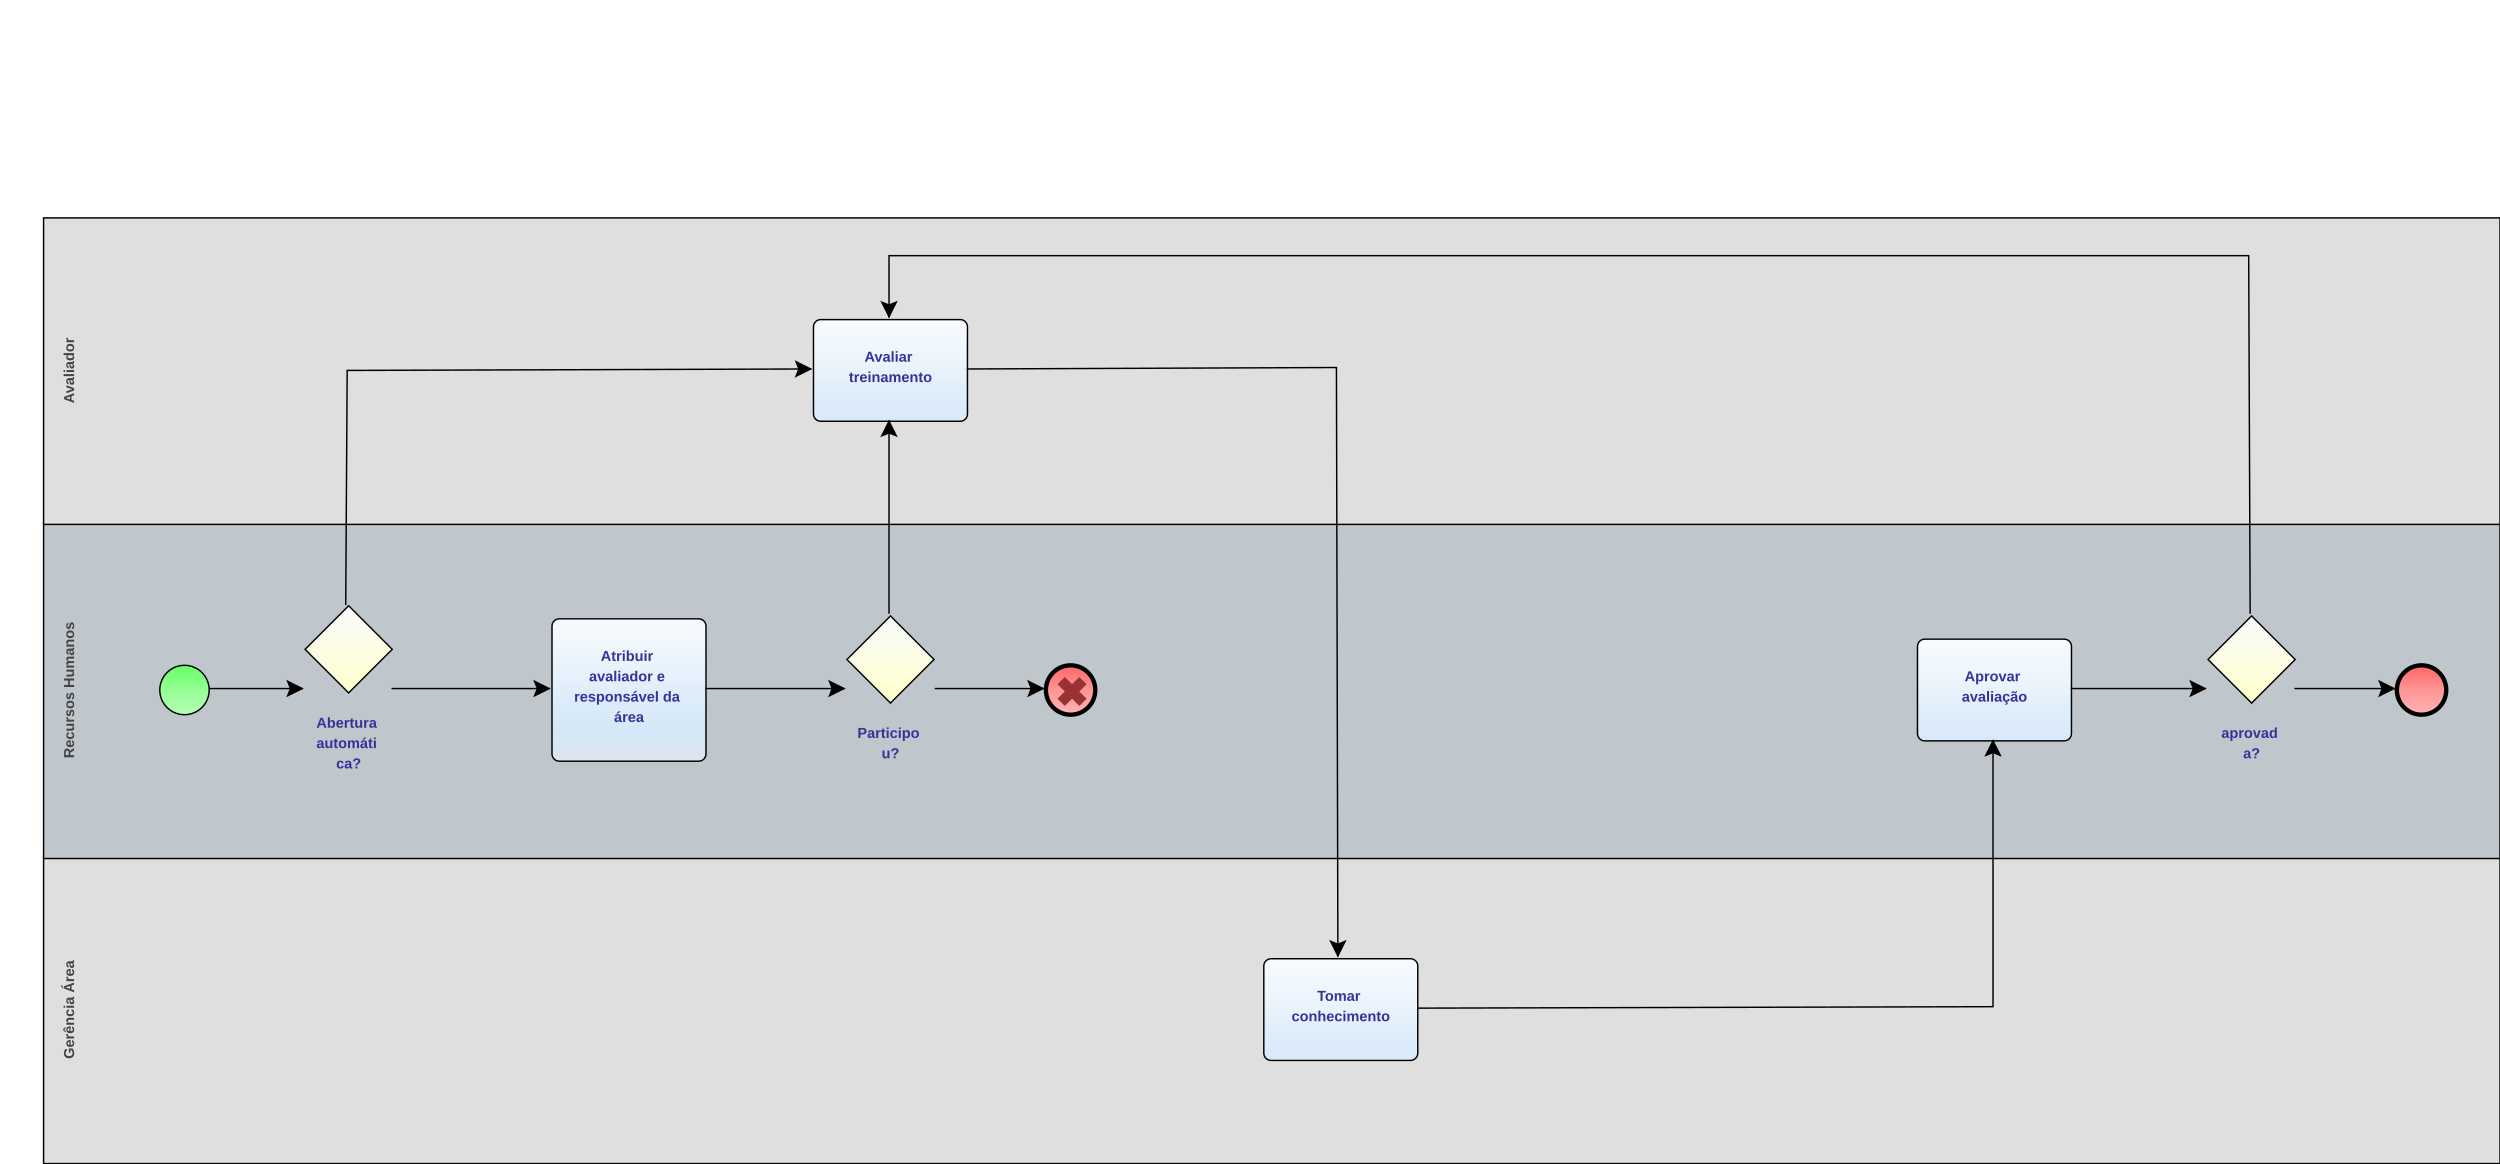
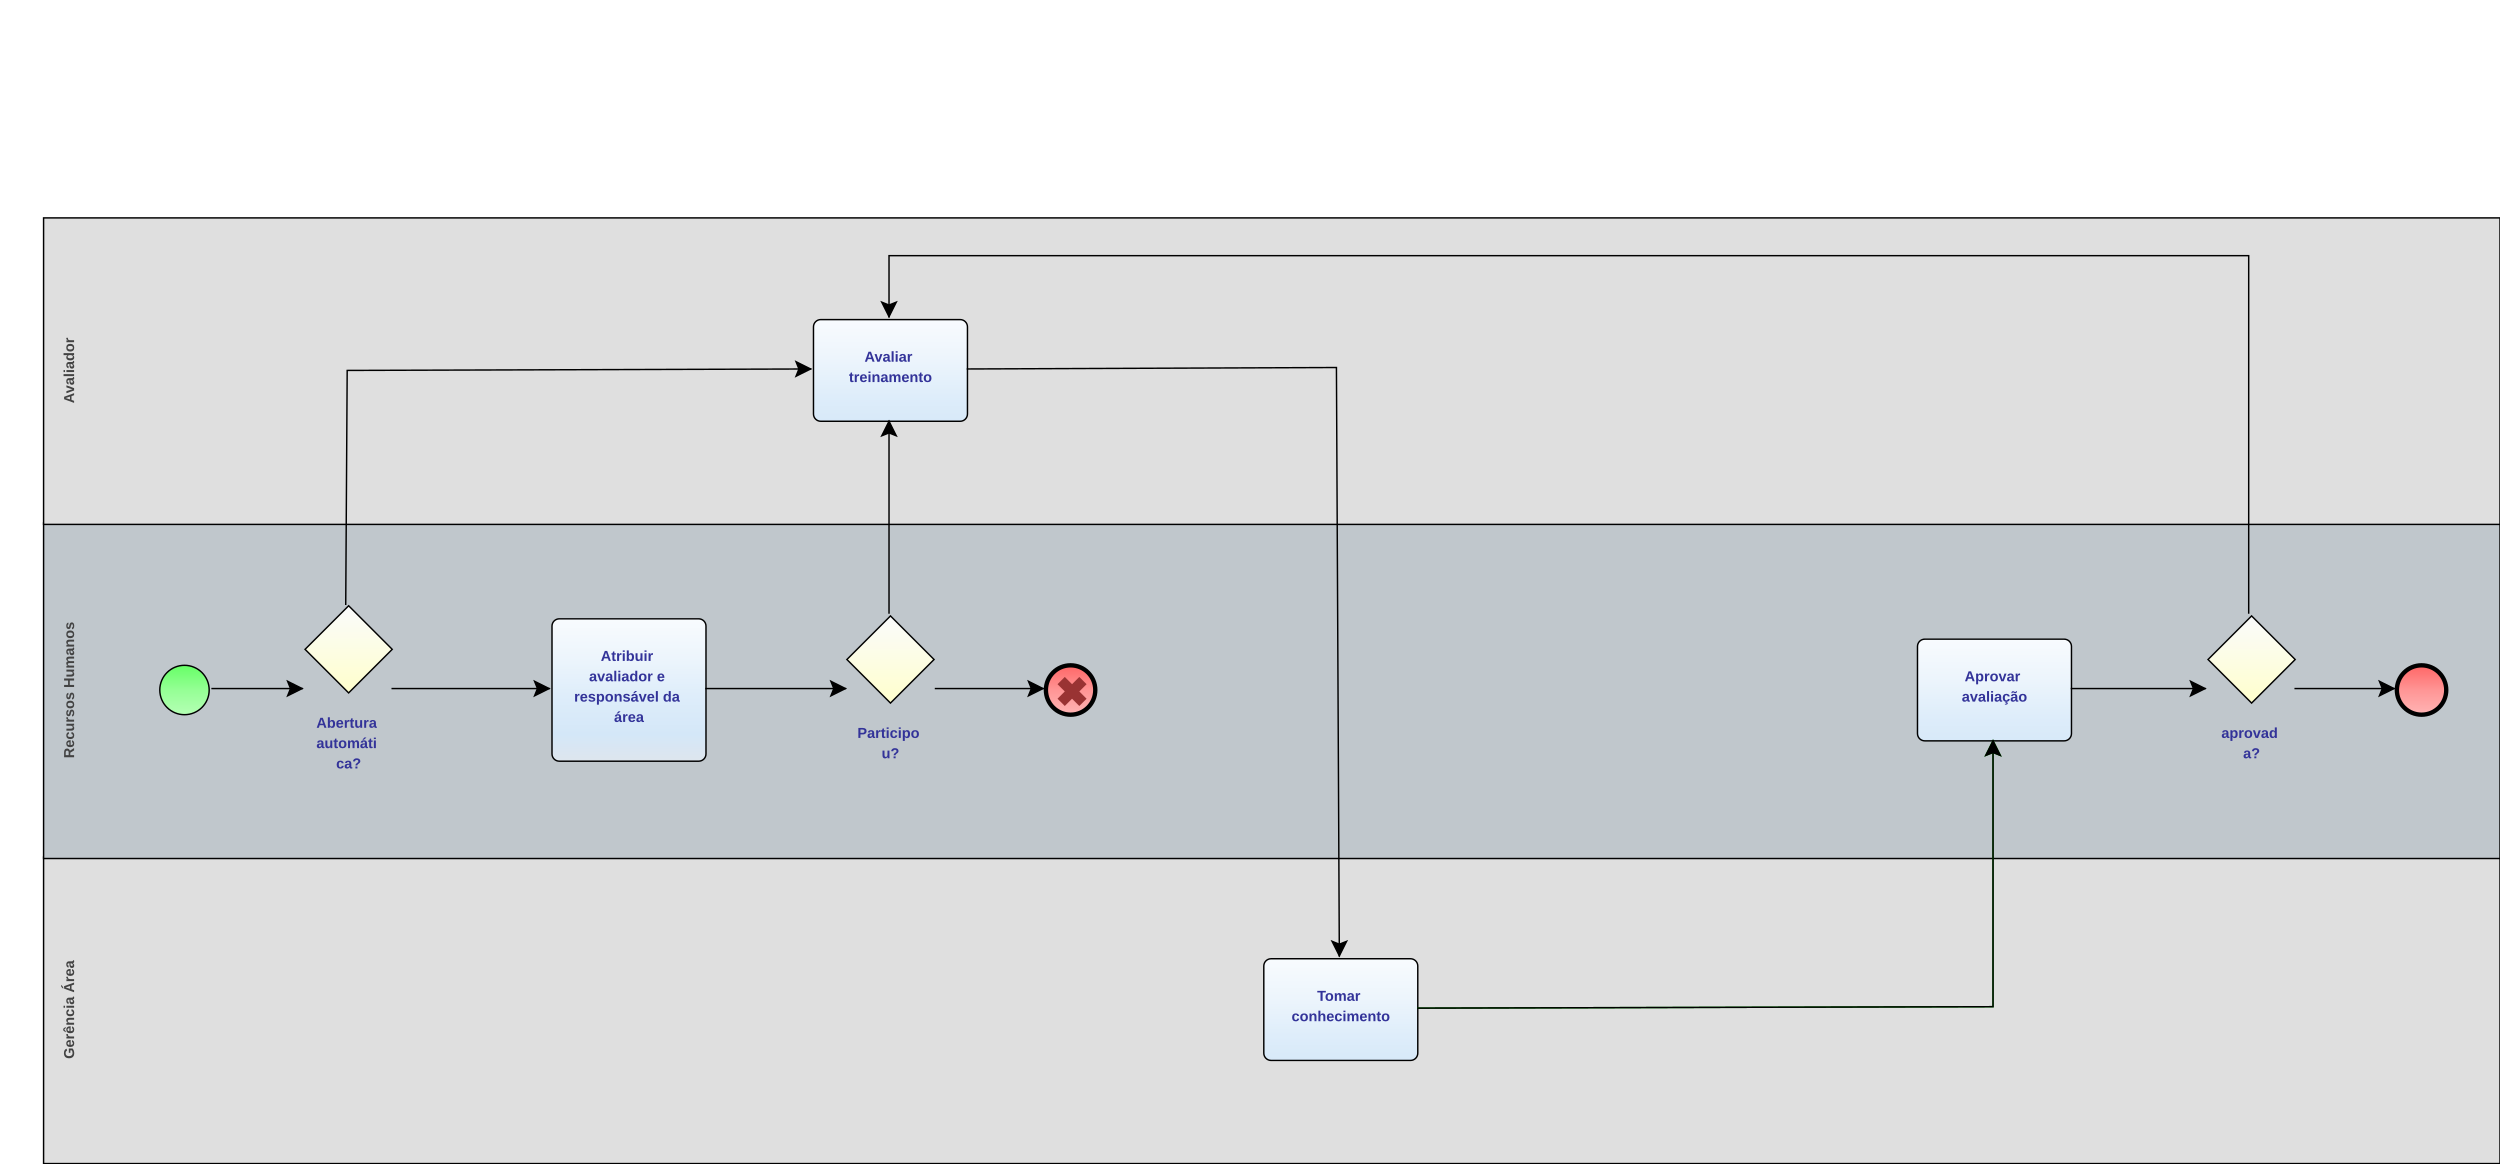
<svg xmlns="http://www.w3.org/2000/svg" xmlns:xlink="http://www.w3.org/1999/xlink" style="stroke-dasharray:none; shape-rendering:auto; font-family:'Arial'; text-rendering:auto; fill-opacity:1; color-interpolation:auto; color-rendering:auto; font-size:12; fill:black; stroke:black; image-rendering:auto; stroke-miterlimit:10; stroke-linecap:square; stroke-linejoin:miter; font-style:normal; stroke-width:1; stroke-dashoffset:0; font-weight:normal; stroke-opacity:1;" contentScriptType="text/ecmascript" preserveAspectRatio="xMidYMid meet" zoomAndPan="magnify" version="1.0" contentStyleType="text/css" xml:xlink="http://www.w3.org/1999/xlink" width="1721" height="801">
  <rect x="30" y="590" width="1691" height="211" ry="0" rx="0" style="stroke:#000000; fill:#DFDFDF" />
  <g componentSequence="22">
    <text x="-695" y="37" transform="rotate(270)" text-anchor="middle" style="font-weight:bold;font-size:10px;stroke:none; fill:#434343">
      <tspan dy="14" x="-695">Gerência Área</tspan>
    </text>
  </g>
  <rect x="30" y="360" width="1691" height="231" ry="0" rx="0" style="stroke:#000000; fill:#C0C7CC" />
  <g componentSequence="2">
    <text x="-475" y="37" transform="rotate(270)" text-anchor="middle" style="font-weight:bold;font-size:10px;stroke:none; fill:#434343">
      <tspan dy="14" x="-475">Recursos Humanos</tspan>
    </text>
  </g>
  <rect x="30" y="150" width="1691" height="211" ry="0" rx="0" style="stroke:#000000; fill:#DFDFDF" />
  <g componentSequence="1">
    <text x="-255" y="37" transform="rotate(270)" text-anchor="middle" style="font-weight:bold;font-size:10px;stroke:none; fill:#434343">
      <tspan dy="14" x="-255">Avaliador</tspan>
    </text>
  </g>
  <g sequence="3">
-     <ellipse cx="127" cy="475" rx="17" ry="17" stroke-width="1" style="fill:url(#linearGradient66FF6696FF96B6FFB6_707820574);" stroke="336633" />
+     <ellipse cx="127" cy="475" rx="17" ry="17" stroke-width="1" style="fill:url(#linearGradient66FF6696FF96B6FFB6_1808771113);" stroke="336633" />
  </g>
  <g sequence="4">
-     <rect x="870" y="660" width="106" height="70" ry="5" rx="5" style="fill:url(#linearGradientF8FBFEEDF5FCDEEDFAD4E7F8E2E5E9_620205864);" stroke="191970" />
+     <rect x="870" y="660" width="106" height="70" ry="5" rx="5" style="fill:url(#linearGradientF8FBFEEDF5FCDEEDFAD4E7F8E2E5E9_1695042336);" stroke="191970" />
  </g>
  <g componentSequence="4">
    <text x="923" y="675" text-anchor="middle" style="font-weight:bold;font-size:10px;stroke:none; fill:#333399">
      <tspan dy="14" x="923">Tomar</tspan>
      <tspan dy="14" x="923">conhecimento</tspan>
    </text>
  </g>
  <g sequence="7">
-     <rect x="560" y="220" width="106" height="70" ry="5" rx="5" style="fill:url(#linearGradientF8FBFEEDF5FCDEEDFAD4E7F8E2E5E9_549984110);" stroke="191970" />
+     <rect x="560" y="220" width="106" height="70" ry="5" rx="5" style="fill:url(#linearGradientF8FBFEEDF5FCDEEDFAD4E7F8E2E5E9_1631044441);" stroke="191970" />
  </g>
  <g componentSequence="7">
    <text x="613" y="235" text-anchor="middle" style="font-weight:bold;font-size:10px;stroke:none; fill:#333399">
      <tspan dy="14" x="613">Avaliar</tspan>
      <tspan dy="14" x="613">treinamento</tspan>
    </text>
  </g>
  <g sequence="8">
-     <polygon points=" 210 447 240 417 270 447 240 477 210 447" style="fill:url(#linearGradientFAFBFCFFFFCC_1707777299);" stroke="000000" />
+     <polygon points=" 210 447 240 417 270 447 240 477 210 447" style="fill:url(#linearGradientFAFBFCFFFFCC_607469851);" stroke="000000" />
  </g>
  <g componentSequence="8">
    <text x="240" y="487" text-anchor="middle" style="font-weight:bold;font-size:10px;stroke:none; fill:#333399">
      <tspan dy="14" x="240">Abertura</tspan>
      <tspan dy="14" x="240">automáti</tspan>
      <tspan dy="14" x="240">ca?</tspan>
    </text>
  </g>
  <g sequence="9">
-     <rect x="380" y="426" width="106" height="98" ry="5" rx="5" style="fill:url(#linearGradientF8FBFEEDF5FCDEEDFAD4E7F8E2E5E9_1278463288);" stroke="191970" />
+     <rect x="380" y="426" width="106" height="98" ry="5" rx="5" style="fill:url(#linearGradientF8FBFEEDF5FCDEEDFAD4E7F8E2E5E9_841821012);" stroke="191970" />
  </g>
  <g componentSequence="9">
    <text x="433" y="441" text-anchor="middle" style="font-weight:bold;font-size:10px;stroke:none; fill:#333399">
      <tspan dy="14" x="433">Atribuir</tspan>
      <tspan dy="14" x="433">avaliador e</tspan>
      <tspan dy="14" x="433">responsável da</tspan>
      <tspan dy="14" x="433">área</tspan>
    </text>
  </g>
  <g sequence="10">
-     <polygon points=" 583 454 613 424 643 454 613 484 583 454" style="fill:url(#linearGradientFAFBFCFFFFCC_1424317761);" stroke="000000" />
+     <polygon points=" 583 454 613 424 643 454 613 484 583 454" style="fill:url(#linearGradientFAFBFCFFFFCC_358295418);" stroke="000000" />
  </g>
  <g componentSequence="10">
    <text x="613" y="494" text-anchor="middle" style="font-weight:bold;font-size:10px;stroke:none; fill:#333399">
      <tspan dy="14" x="613">Participo</tspan>
      <tspan dy="14" x="613">u?</tspan>
    </text>
  </g>
  <g sequence="11">
-     <ellipse cx="737" cy="475" rx="17" ry="17" stroke-width="3" style="fill:url(#linearGradientFF6666FF9696FFB6B6_888558548);" stroke="993333" />
+     <ellipse cx="737" cy="475" rx="17" ry="17" stroke-width="3" style="fill:url(#linearGradientFF6666FF9696FFB6B6_1252594563);" stroke="993333" />
  </g>
  <g sequence="11">
    <polygon points=" 728 471 733 466 738 471 743 466 748 471 743 476 748 481 743 486 738 481 733 486 728 481 733 476" style="stroke:none; fill:#993333" />
  </g>
  <g sequence="23">
-     <rect x="1320" y="440" width="106" height="70" ry="5" rx="5" style="fill:url(#linearGradientF8FBFEEDF5FCDEEDFAD4E7F8E2E5E9_98919004);" stroke="191970" />
+     <rect x="1320" y="440" width="106" height="70" ry="5" rx="5" style="fill:url(#linearGradientF8FBFEEDF5FCDEEDFAD4E7F8E2E5E9_1142603348);" stroke="191970" />
  </g>
  <g componentSequence="23">
    <text x="1373" y="455" text-anchor="middle" style="font-weight:bold;font-size:10px;stroke:none; fill:#333399">
      <tspan dy="14" x="1373">Aprovar</tspan>
      <tspan dy="14" x="1373">avaliação</tspan>
    </text>
  </g>
  <g sequence="25">
-     <polygon points=" 1520 454 1550 424 1580 454 1550 484 1520 454" style="fill:url(#linearGradientFAFBFCFFFFCC_1466770901);" stroke="000000" />
+     <polygon points=" 1520 454 1550 424 1580 454 1550 484 1520 454" style="fill:url(#linearGradientFAFBFCFFFFCC_532044296);" stroke="000000" />
  </g>
  <g componentSequence="25">
    <text x="1550" y="494" text-anchor="middle" style="font-weight:bold;font-size:10px;stroke:none; fill:#333399">
      <tspan dy="14" x="1550">aprovad</tspan>
      <tspan dy="14" x="1550">a?</tspan>
    </text>
  </g>
  <g sequence="27">
-     <ellipse cx="1667" cy="475" rx="17" ry="17" stroke-width="3" style="fill:url(#linearGradientFF6666FF9696FFB6B6_698119468);" stroke="993333" />
+     <ellipse cx="1667" cy="475" rx="17" ry="17" stroke-width="3" style="fill:url(#linearGradientFF6666FF9696FFB6B6_1402654323);" stroke="993333" />
  </g>
  <g componentSequence="12">
    <text x="187" y="475" style="font-size:10px;font-weight:none;stroke:none; fill:#333399" text-anchor="left" />
  </g>
  <g componentSequence="13">
    <text x="335" y="475" style="font-size:10px;font-weight:none;stroke:none; fill:#333399" text-anchor="left" />
  </g>
  <g componentSequence="14">
    <text x="329" y="255" style="font-size:10px;font-weight:none;stroke:none; fill:#333399" text-anchor="left" />
  </g>
  <g componentSequence="15">
    <text x="544" y="475" style="font-size:10px;font-weight:none;stroke:none; fill:#333399" text-anchor="left" />
  </g>
  <g componentSequence="16">
    <text x="691" y="475" style="font-size:10px;font-weight:none;stroke:none; fill:#333399" text-anchor="left" />
  </g>
  <g componentSequence="17">
    <text x="623" y="357" style="font-size:10px;font-weight:none;stroke:none; fill:#333399" text-anchor="left" />
  </g>
  <g componentSequence="26">
    <text x="1483" y="475" style="font-size:10px;font-weight:none;stroke:none; fill:#333399" text-anchor="left" />
  </g>
  <g componentSequence="28">
    <text x="1625" y="475" style="font-size:10px;font-weight:none;stroke:none; fill:#333399" text-anchor="left" />
  </g>
  <g componentSequence="29">
    <text x="1192" y="176" style="font-size:10px;font-weight:none;stroke:none; fill:#333399" text-anchor="left" />
  </g>
  <g componentSequence="30">
    <text x="930" y="329" style="font-size:10px;font-weight:none;stroke:none; fill:#333399" text-anchor="left" />
  </g>
  <g componentSequence="31">
    <text x="1275" y="693" style="font-size:10px;font-weight:none;stroke:none; fill:#333399" text-anchor="left" />
  </g>
-   <path style="fill:none; stroke:#000000;stroke-width:1" d="M145.0 474.0 L208.0 474.0" />
+   <g componentSequence="32">
+     <text x="1275" y="693" style="font-size:10px;font-weight:none;stroke:none; fill:#333399" text-anchor="left" />
+   </g>
+   <path style="fill:none; stroke:#000000;stroke-width:1" d="M146.0 474.0 L208.0 474.0" />
  <polygon style="fill:#000000; stroke:#000000;" points=" 198 469 208 474 198 479 200 474" />
-   <path style="fill:none; stroke:#000000;stroke-width:1" d="M976.0 694.0 L1372.0 693.0 L1372.0 510.0" />
-   <polygon style="fill:#000000; stroke:#000000;" points=" 1367 520 1372 510 1377 520 1372 518" />
-   <path style="fill:none; stroke:#000000;stroke-width:1" d="M666.0 254.0 L920.0 253.0 L921.0 658.0" />
-   <polygon style="fill:#000000; stroke:#000000;" points=" 926 648 921 658 916 648 921 650" />
+   <path style="fill:none; stroke:#009600;stroke-width:1" d="M976.0 694.0 L1372.0 693.0 L1372.0 510.0" />
+   <polygon style="fill:#009600; stroke:#009600;" points=" 1367 520 1372 510 1377 520 1372 518" />
+   <path style="fill:none; stroke:#000000;stroke-width:1" d="M666.0 254.0 L920.0 253.0 L922.0 658.0" />
+   <polygon style="fill:#000000; stroke:#000000;" points=" 927 648 922 658 917 648 922 650" />
  <path style="fill:none; stroke:#000000;stroke-width:1" d="M238.0 416.0 L239.0 255.0 L558.0 254.0" />
  <polygon style="fill:#000000; stroke:#000000;" points=" 548 249 558 254 548 259 550 254" />
  <path style="fill:none; stroke:#000000;stroke-width:1" d="M612.0 422.0 L612.0 290.0" />
  <polygon style="fill:#000000; stroke:#000000;" points=" 607 300 612 290 617 300 612 298" />
-   <path style="fill:none; stroke:#000000;stroke-width:1" d="M1549.0 422.0 L1548.0 176.0 L1093.0 176.0 L612.0 176.0 L612.0 218.0" />
+   <path style="fill:none; stroke:#000000;stroke-width:1" d="M1548.0 422.0 L1548.0 176.0 L1093.0 176.0 L612.0 176.0 L612.0 218.0" />
  <polygon style="fill:#000000; stroke:#000000;" points=" 617 208 612 218 607 208 612 210" />
  <path style="fill:none; stroke:#000000;stroke-width:1" d="M270.0 474.0 L378.0 474.0" />
  <polygon style="fill:#000000; stroke:#000000;" points=" 368 469 378 474 368 479 370 474" />
-   <path style="fill:none; stroke:#000000;stroke-width:1" d="M486.0 474.0 L581.0 474.0" />
-   <polygon style="fill:#000000; stroke:#000000;" points=" 571 469 581 474 571 479 573 474" />
+   <path style="fill:none; stroke:#000000;stroke-width:1" d="M486.0 474.0 L582.0 474.0" />
+   <polygon style="fill:#000000; stroke:#000000;" points=" 572 469 582 474 572 479 574 474" />
  <path style="fill:none; stroke:#000000;stroke-width:1" d="M644.0 474.0 L718.0 474.0" />
  <polygon style="fill:#000000; stroke:#000000;" points=" 708 469 718 474 708 479 710 474" />
  <path style="fill:none; stroke:#000000;stroke-width:1" d="M1426.0 474.0 L1518.0 474.0" />
  <polygon style="fill:#000000; stroke:#000000;" points=" 1508 469 1518 474 1508 479 1510 474" />
  <path style="fill:none; stroke:#000000;stroke-width:1" d="M1580.0 474.0 L1648.0 474.0" />
  <polygon style="fill:#000000; stroke:#000000;" points=" 1638 469 1648 474 1638 479 1640 474" />
+   <path style="fill:none; stroke:#000000;stroke-width:1" d="M976.0 694.0 L1372.0 693.0 L1372.0 510.0" />
+   <polygon style="fill:#000000; stroke:#000000;" points=" 1367 520 1372 510 1377 520 1372 518" />
  <defs>
-     <linearGradient xlink:href="#linearGradient66FF6696FF96B6FFB6" id="linearGradient66FF6696FF96B6FFB6_707820574" x1="0" y1="458.0" x2="0" y2="493.0" gradientUnits="userSpaceOnUse" xlink:type="simple" xlink:actuate="onLoad" xlink:show="other" />
+     <linearGradient xlink:href="#linearGradient66FF6696FF96B6FFB6" id="linearGradient66FF6696FF96B6FFB6_1808771113" x1="0" y1="458.0" x2="0" y2="493.0" gradientUnits="userSpaceOnUse" xlink:type="simple" xlink:actuate="onLoad" xlink:show="other" />
    <linearGradient id="linearGradient66FF6696FF96B6FFB6">
      <stop style="stop-color:#66FF66;stop-opacity:1;" offset="0.0" id="stop66FF66" />
      <stop style="stop-color:#96FF96;stop-opacity:1;" offset="0.5" id="stop96FF96" />
      <stop style="stop-color:#B6FFB6;stop-opacity:1;" offset="1.0" id="stopB6FFB6" />
    </linearGradient>
-     <linearGradient xlink:href="#linearGradientF8FBFEEDF5FCDEEDFAD4E7F8E2E5E9" id="linearGradientF8FBFEEDF5FCDEEDFAD4E7F8E2E5E9_620205864" x1="0" y1="660.0" x2="0" y2="766.0" gradientUnits="userSpaceOnUse" xlink:type="simple" xlink:actuate="onLoad" xlink:show="other" />
+     <linearGradient xlink:href="#linearGradientF8FBFEEDF5FCDEEDFAD4E7F8E2E5E9" id="linearGradientF8FBFEEDF5FCDEEDFAD4E7F8E2E5E9_1695042336" x1="0" y1="660.0" x2="0" y2="766.0" gradientUnits="userSpaceOnUse" xlink:type="simple" xlink:actuate="onLoad" xlink:show="other" />
    <linearGradient id="linearGradientF8FBFEEDF5FCDEEDFAD4E7F8E2E5E9">
      <stop style="stop-color:#F8FBFE;stop-opacity:1;" offset="0.0" id="stopF8FBFE" />
      <stop style="stop-color:#EDF5FC;stop-opacity:1;" offset="0.25" id="stopEDF5FC" />
      <stop style="stop-color:#DEEDFA;stop-opacity:1;" offset="0.5" id="stopDEEDFA" />
      <stop style="stop-color:#D4E7F8;stop-opacity:1;" offset="0.75" id="stopD4E7F8" />
      <stop style="stop-color:#E2E5E9;stop-opacity:1;" offset="1.0" id="stopE2E5E9" />
    </linearGradient>
-     <linearGradient xlink:href="#linearGradientF8FBFEEDF5FCDEEDFAD4E7F8E2E5E9" id="linearGradientF8FBFEEDF5FCDEEDFAD4E7F8E2E5E9_549984110" x1="0" y1="220.0" x2="0" y2="326.0" gradientUnits="userSpaceOnUse" xlink:type="simple" xlink:actuate="onLoad" xlink:show="other" />
-     <linearGradient xlink:href="#linearGradientFAFBFCFFFFCC" id="linearGradientFAFBFCFFFFCC_1707777299" x1="0" y1="417.0" x2="0" y2="477.0" gradientUnits="userSpaceOnUse" xlink:type="simple" xlink:actuate="onLoad" xlink:show="other" />
+     <linearGradient xlink:href="#linearGradientF8FBFEEDF5FCDEEDFAD4E7F8E2E5E9" id="linearGradientF8FBFEEDF5FCDEEDFAD4E7F8E2E5E9_1631044441" x1="0" y1="220.0" x2="0" y2="326.0" gradientUnits="userSpaceOnUse" xlink:type="simple" xlink:actuate="onLoad" xlink:show="other" />
+     <linearGradient xlink:href="#linearGradientFAFBFCFFFFCC" id="linearGradientFAFBFCFFFFCC_607469851" x1="0" y1="417.0" x2="0" y2="477.0" gradientUnits="userSpaceOnUse" xlink:type="simple" xlink:actuate="onLoad" xlink:show="other" />
    <linearGradient id="linearGradientFAFBFCFFFFCC">
      <stop style="stop-color:#FAFBFC;stop-opacity:1;" offset="0.0" id="stopFAFBFC" />
      <stop style="stop-color:#FFFFCC;stop-opacity:1;" offset="1.0" id="stopFFFFCC" />
    </linearGradient>
-     <linearGradient xlink:href="#linearGradientF8FBFEEDF5FCDEEDFAD4E7F8E2E5E9" id="linearGradientF8FBFEEDF5FCDEEDFAD4E7F8E2E5E9_1278463288" x1="0" y1="426.0" x2="0" y2="532.0" gradientUnits="userSpaceOnUse" xlink:type="simple" xlink:actuate="onLoad" xlink:show="other" />
-     <linearGradient xlink:href="#linearGradientFAFBFCFFFFCC" id="linearGradientFAFBFCFFFFCC_1424317761" x1="0" y1="424.0" x2="0" y2="484.0" gradientUnits="userSpaceOnUse" xlink:type="simple" xlink:actuate="onLoad" xlink:show="other" />
-     <linearGradient xlink:href="#linearGradientFF6666FF9696FFB6B6" id="linearGradientFF6666FF9696FFB6B6_888558548" x1="0" y1="458.0" x2="0" y2="493.0" gradientUnits="userSpaceOnUse" xlink:type="simple" xlink:actuate="onLoad" xlink:show="other" />
+     <linearGradient xlink:href="#linearGradientF8FBFEEDF5FCDEEDFAD4E7F8E2E5E9" id="linearGradientF8FBFEEDF5FCDEEDFAD4E7F8E2E5E9_841821012" x1="0" y1="426.0" x2="0" y2="532.0" gradientUnits="userSpaceOnUse" xlink:type="simple" xlink:actuate="onLoad" xlink:show="other" />
+     <linearGradient xlink:href="#linearGradientFAFBFCFFFFCC" id="linearGradientFAFBFCFFFFCC_358295418" x1="0" y1="424.0" x2="0" y2="484.0" gradientUnits="userSpaceOnUse" xlink:type="simple" xlink:actuate="onLoad" xlink:show="other" />
+     <linearGradient xlink:href="#linearGradientFF6666FF9696FFB6B6" id="linearGradientFF6666FF9696FFB6B6_1252594563" x1="0" y1="458.0" x2="0" y2="493.0" gradientUnits="userSpaceOnUse" xlink:type="simple" xlink:actuate="onLoad" xlink:show="other" />
    <linearGradient id="linearGradientFF6666FF9696FFB6B6">
      <stop style="stop-color:#FF6666;stop-opacity:1;" offset="0.0" id="stopFF6666" />
      <stop style="stop-color:#FF9696;stop-opacity:1;" offset="0.5" id="stopFF9696" />
      <stop style="stop-color:#FFB6B6;stop-opacity:1;" offset="1.0" id="stopFFB6B6" />
    </linearGradient>
-     <linearGradient xlink:href="#linearGradientF8FBFEEDF5FCDEEDFAD4E7F8E2E5E9" id="linearGradientF8FBFEEDF5FCDEEDFAD4E7F8E2E5E9_98919004" x1="0" y1="440.0" x2="0" y2="546.0" gradientUnits="userSpaceOnUse" xlink:type="simple" xlink:actuate="onLoad" xlink:show="other" />
-     <linearGradient xlink:href="#linearGradientFAFBFCFFFFCC" id="linearGradientFAFBFCFFFFCC_1466770901" x1="0" y1="424.0" x2="0" y2="484.0" gradientUnits="userSpaceOnUse" xlink:type="simple" xlink:actuate="onLoad" xlink:show="other" />
-     <linearGradient xlink:href="#linearGradientFF6666FF9696FFB6B6" id="linearGradientFF6666FF9696FFB6B6_698119468" x1="0" y1="458.0" x2="0" y2="493.0" gradientUnits="userSpaceOnUse" xlink:type="simple" xlink:actuate="onLoad" xlink:show="other" />
+     <linearGradient xlink:href="#linearGradientF8FBFEEDF5FCDEEDFAD4E7F8E2E5E9" id="linearGradientF8FBFEEDF5FCDEEDFAD4E7F8E2E5E9_1142603348" x1="0" y1="440.0" x2="0" y2="546.0" gradientUnits="userSpaceOnUse" xlink:type="simple" xlink:actuate="onLoad" xlink:show="other" />
+     <linearGradient xlink:href="#linearGradientFAFBFCFFFFCC" id="linearGradientFAFBFCFFFFCC_532044296" x1="0" y1="424.0" x2="0" y2="484.0" gradientUnits="userSpaceOnUse" xlink:type="simple" xlink:actuate="onLoad" xlink:show="other" />
+     <linearGradient xlink:href="#linearGradientFF6666FF9696FFB6B6" id="linearGradientFF6666FF9696FFB6B6_1402654323" x1="0" y1="458.0" x2="0" y2="493.0" gradientUnits="userSpaceOnUse" xlink:type="simple" xlink:actuate="onLoad" xlink:show="other" />
  </defs>
</svg>
